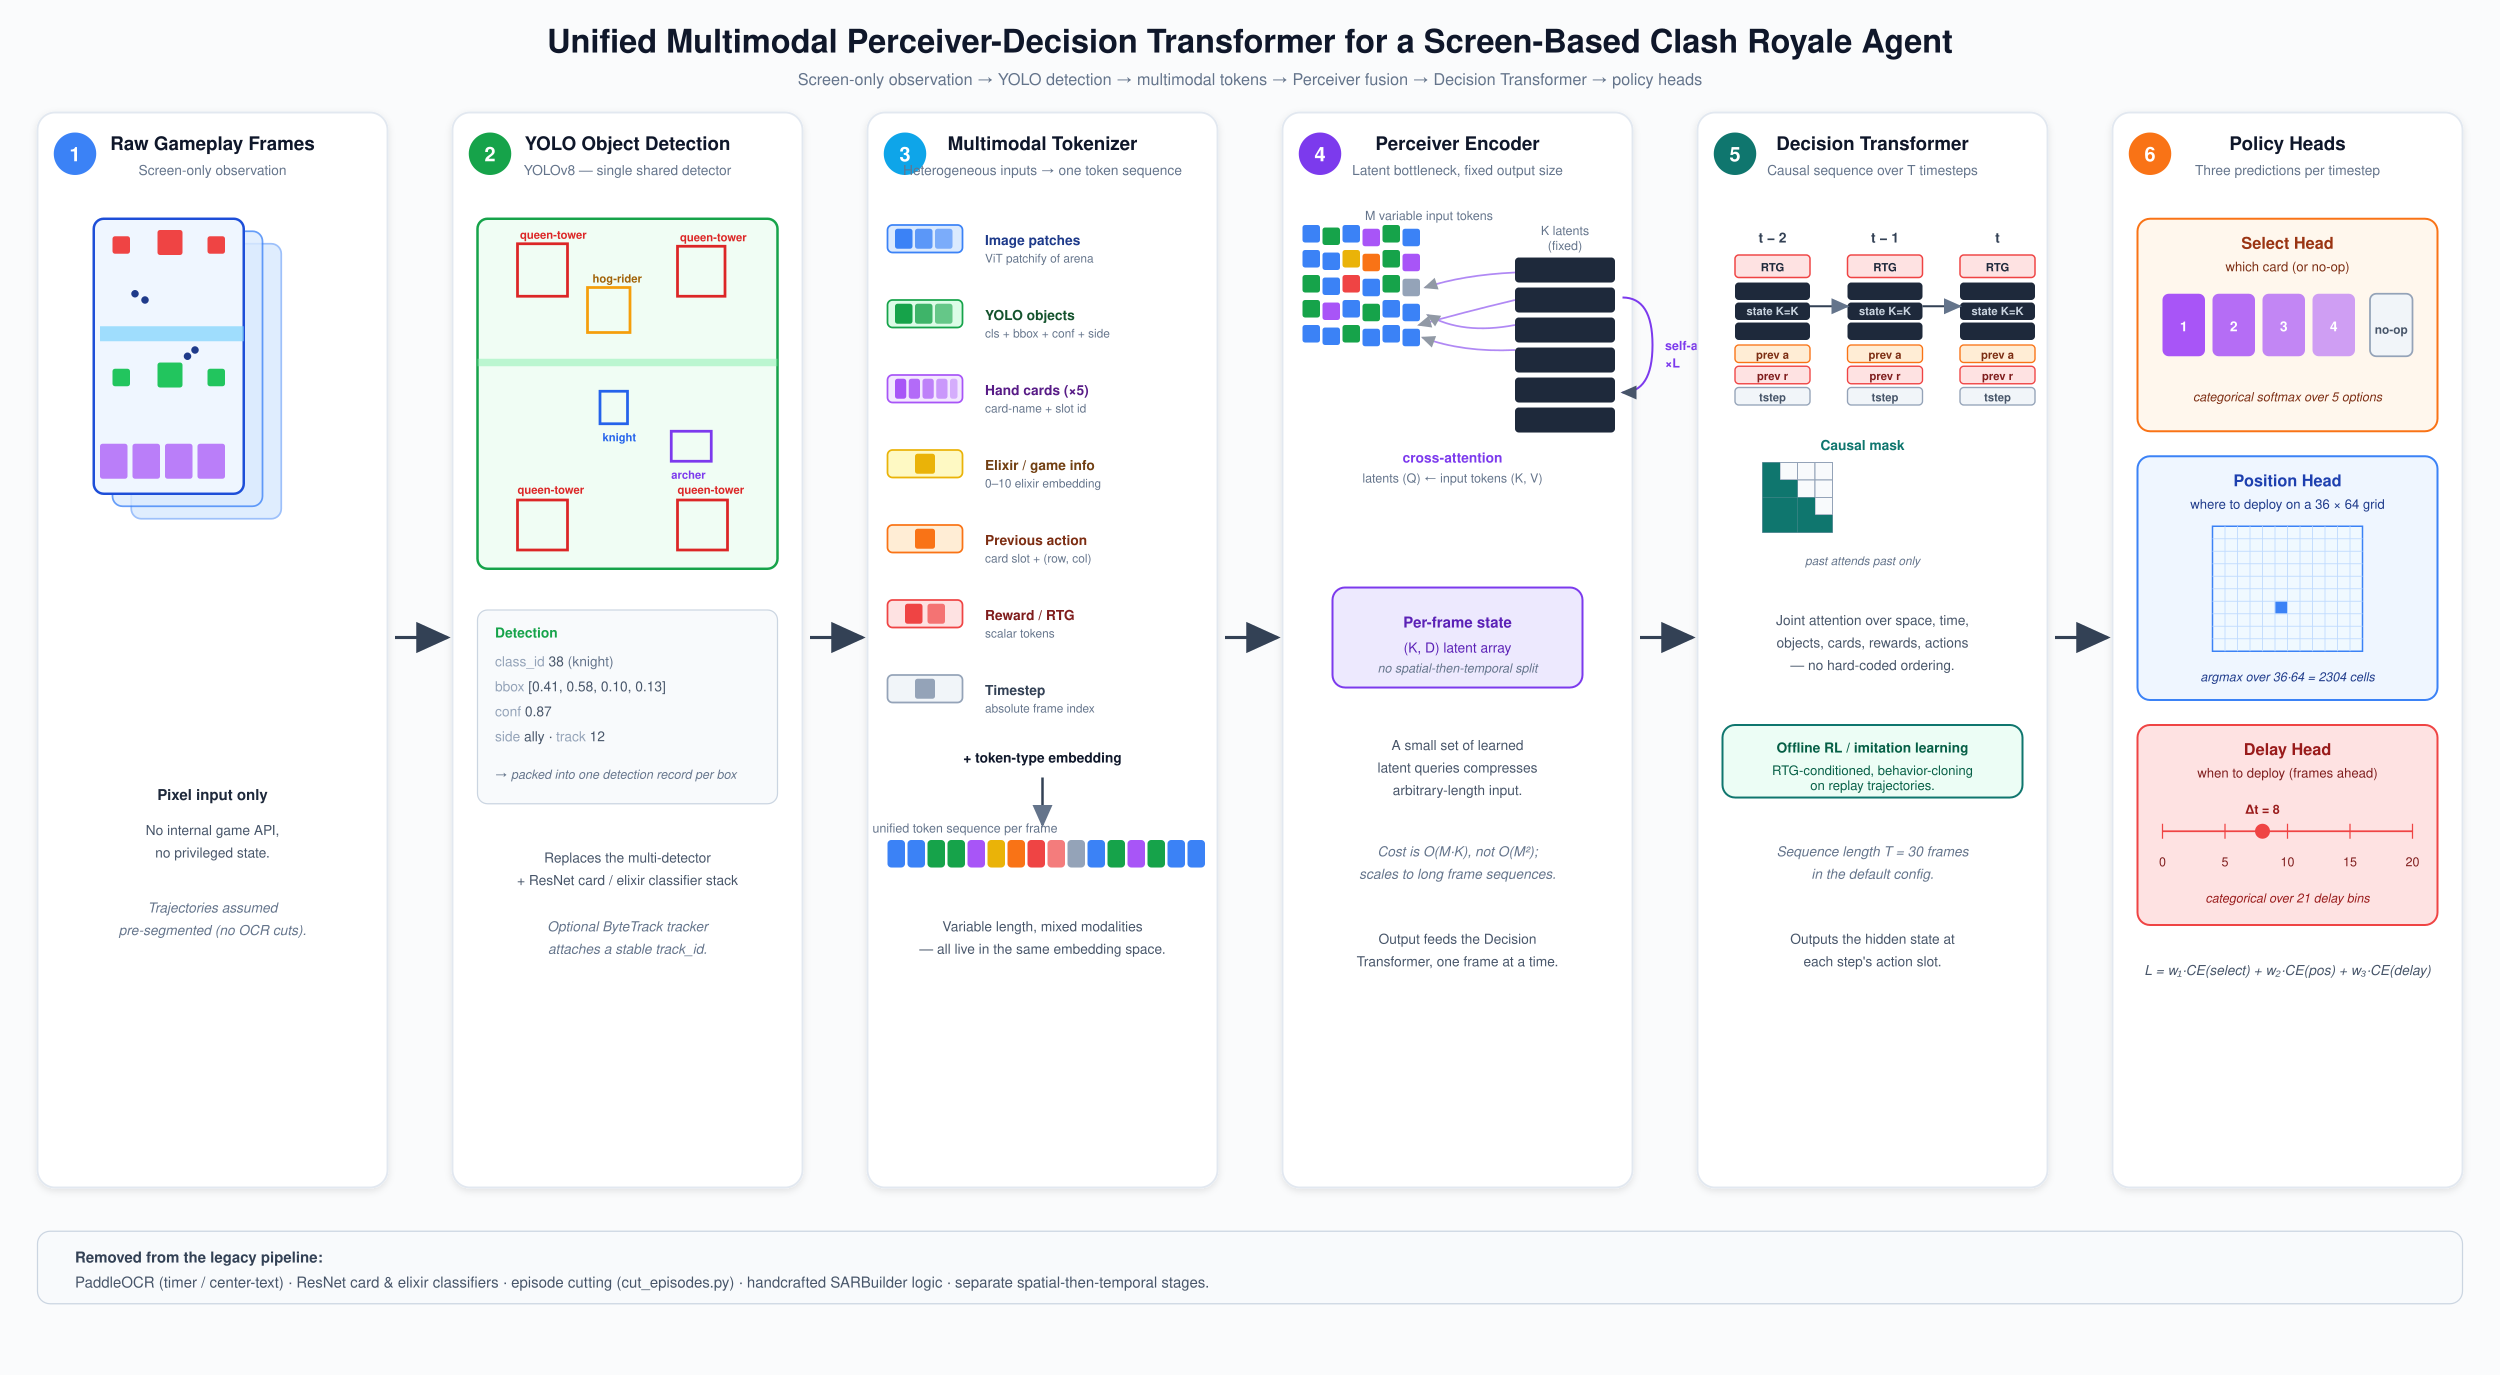
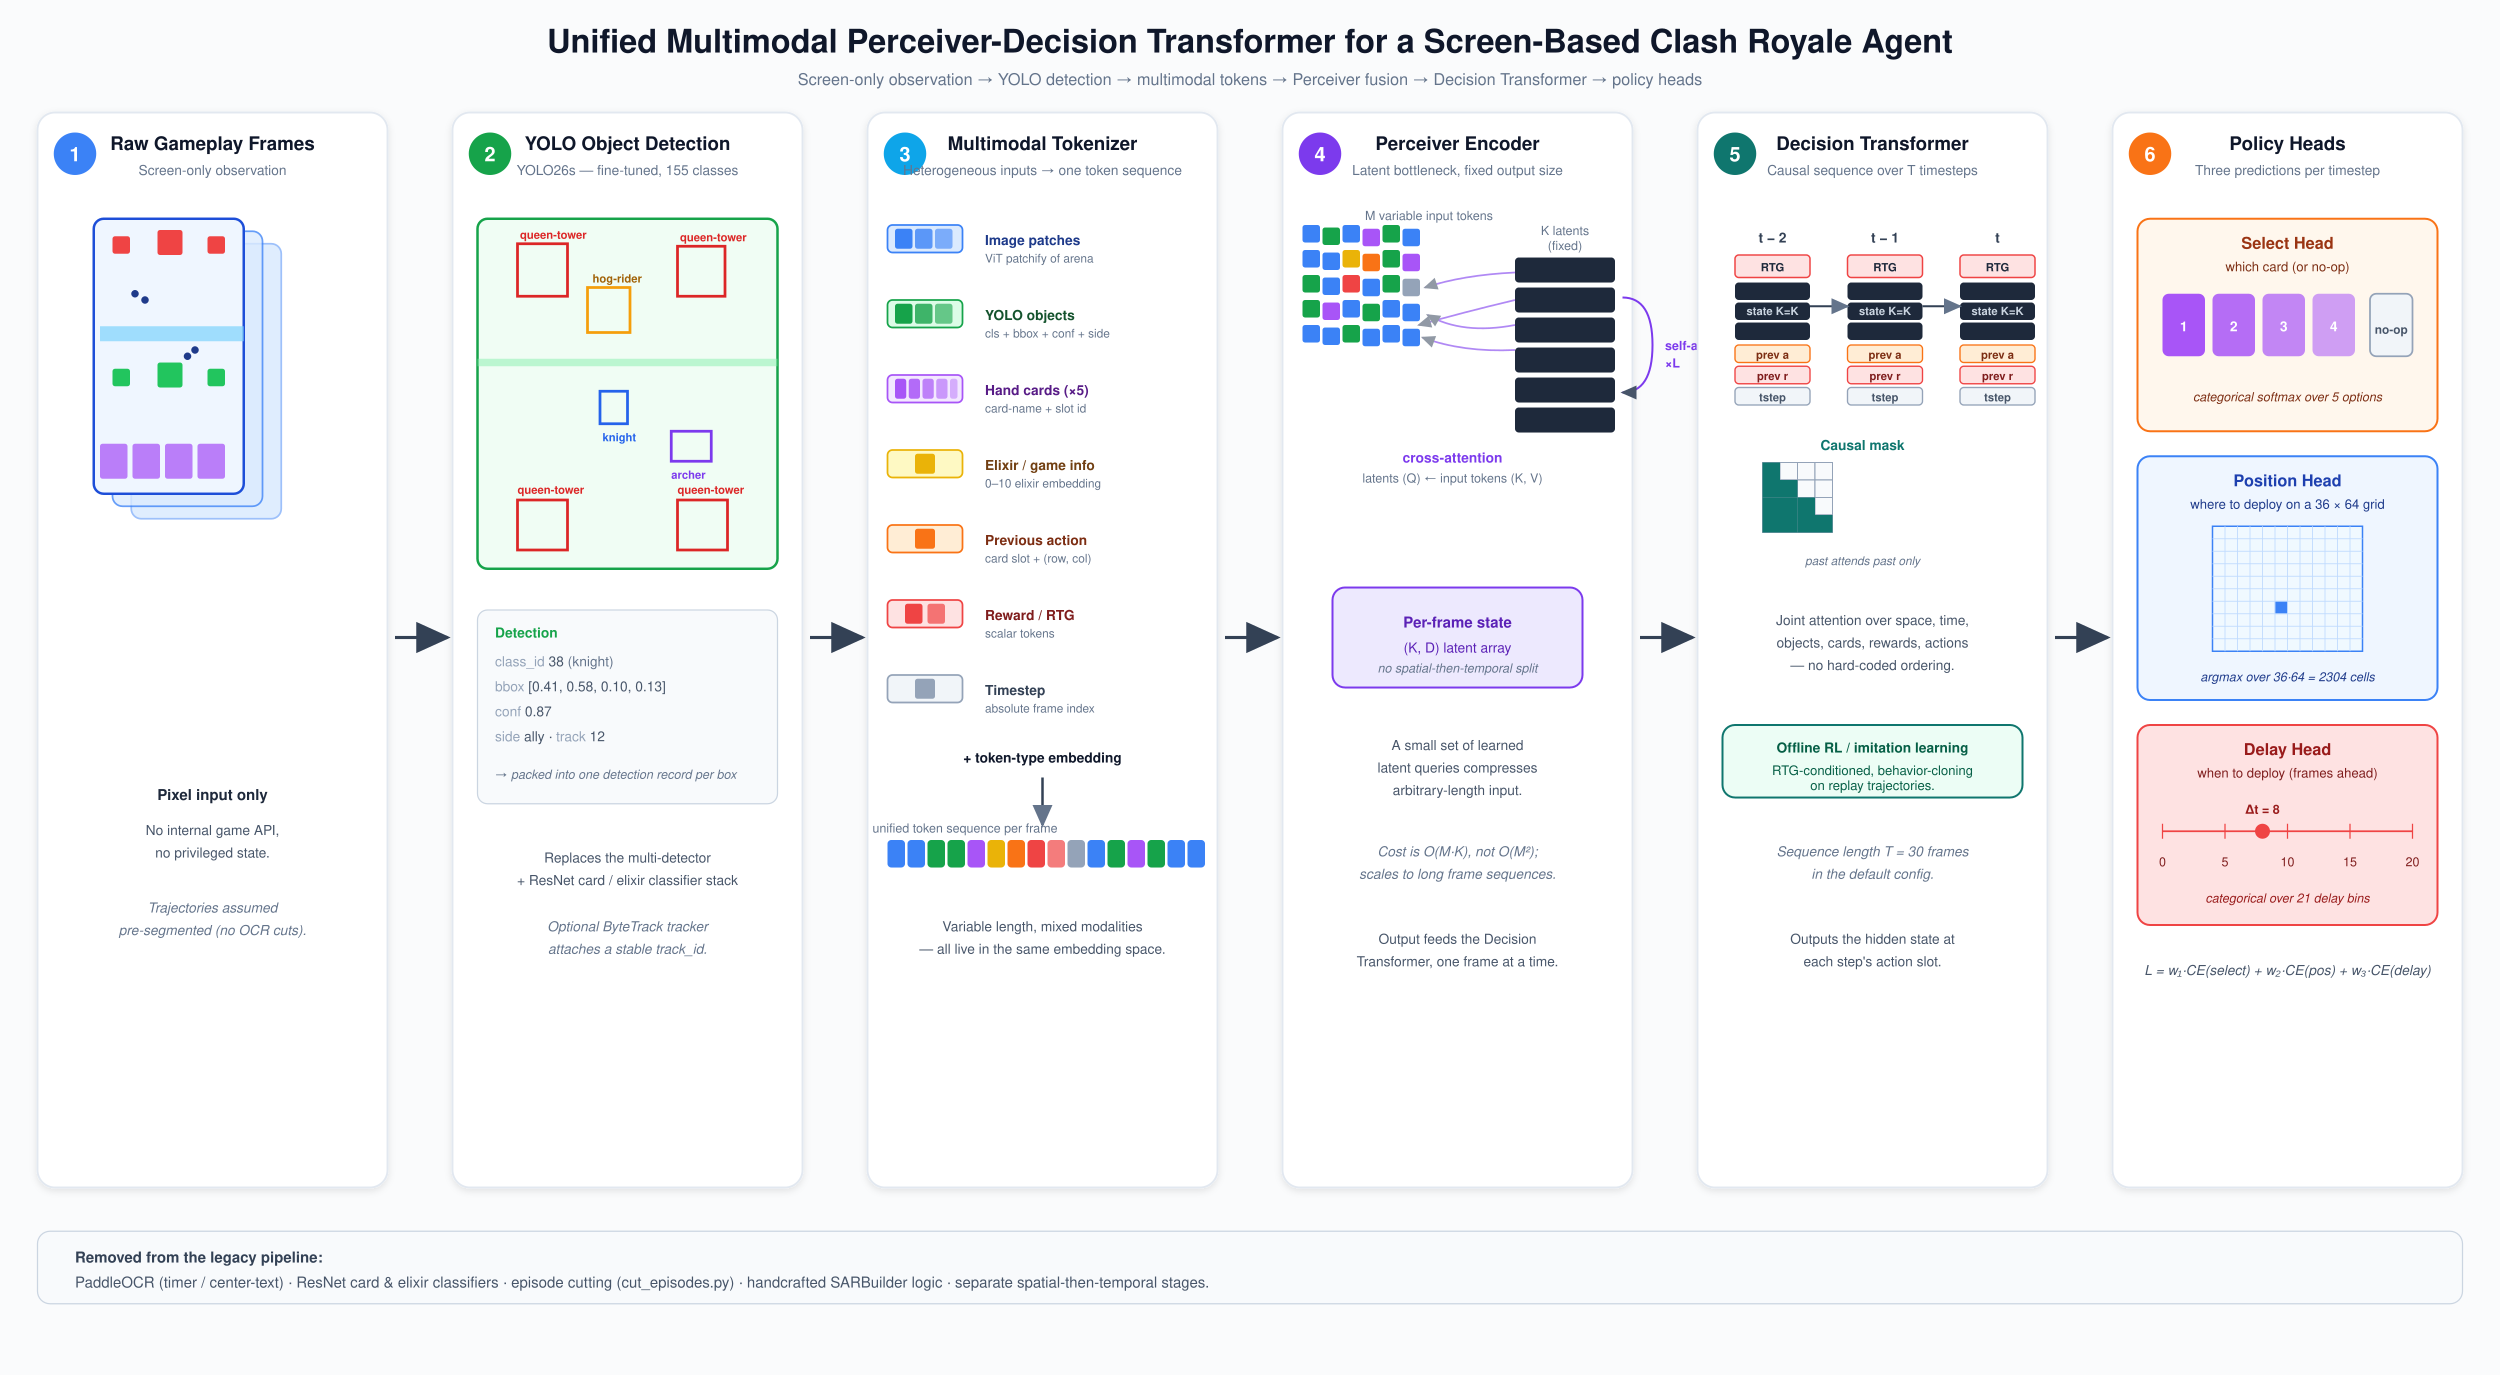
<svg xmlns="http://www.w3.org/2000/svg" viewBox="0 0 2000 1100" font-family="-apple-system, 'Helvetica Neue', Helvetica, Arial, sans-serif">
  <defs>
    <filter id="cardshadow" x="-3%" y="-3%" width="106%" height="106%">
      <feGaussianBlur in="SourceAlpha" stdDeviation="3" />
      <feOffset dx="0" dy="2" />
      <feComponentTransfer>
        <feFuncA type="linear" slope="0.10" />
      </feComponentTransfer>
      <feMerge>
        <feMergeNode />
        <feMergeNode in="SourceGraphic" />
      </feMerge>
    </filter>
    <marker id="arrowhead" markerWidth="12" markerHeight="10" refX="10" refY="5" orient="auto">
      <path d="M0,0 L0,10 L11,5 z" fill="#334155" />
    </marker>
    <marker id="arrowhead-thin" markerWidth="10" markerHeight="8" refX="8" refY="4" orient="auto">
      <path d="M0,0 L0,8 L9,4 z" fill="#64748b" />
    </marker>
    <marker id="arrowhead-curve" markerWidth="9" markerHeight="7" refX="7" refY="3.5" orient="auto">
      <path d="M0,0 L0,7 L8,3.5 z" fill="#475569" />
    </marker>
  </defs>
  <rect width="2000" height="1100" fill="#fafbfc" />
  <text x="1000" y="42" text-anchor="middle" font-size="26" font-weight="700" fill="#0f172a">
    Unified Multimodal Perceiver-Decision Transformer for a Screen-Based Clash Royale Agent
  </text>
  <text x="1000" y="68" text-anchor="middle" font-size="13" fill="#64748b">
    Screen-only observation  →  YOLO detection  →  multimodal tokens  →  Perceiver fusion  →  Decision Transformer  →  policy heads
  </text>
  <line x1="316" y1="510" x2="358" y2="510" stroke="#334155" stroke-width="2.5" marker-end="url(#arrowhead)" />
  <line x1="648" y1="510" x2="690" y2="510" stroke="#334155" stroke-width="2.5" marker-end="url(#arrowhead)" />
  <line x1="980" y1="510" x2="1022" y2="510" stroke="#334155" stroke-width="2.5" marker-end="url(#arrowhead)" />
  <line x1="1312" y1="510" x2="1354" y2="510" stroke="#334155" stroke-width="2.5" marker-end="url(#arrowhead)" />
  <line x1="1644" y1="510" x2="1686" y2="510" stroke="#334155" stroke-width="2.5" marker-end="url(#arrowhead)" />
  <g>
    <rect x="30" y="90" width="280" height="860" rx="14" fill="#ffffff" stroke="#e2e8f0" stroke-width="1.5" filter="url(#cardshadow)" />
    <circle cx="60" cy="123" r="17" fill="#3b82f6" />
    <text x="60" y="129" text-anchor="middle" font-size="16" font-weight="700" fill="white">1</text>
    <text x="170" y="120" text-anchor="middle" font-size="15" font-weight="700" fill="#0f172a">Raw Gameplay Frames</text>
    <text x="170" y="140" text-anchor="middle" font-size="11" fill="#64748b">Screen-only observation</text>
    <g transform="translate(70, 175)">
      <rect x="35" y="20" width="120" height="220" rx="8" fill="#bfdbfe" stroke="#3b82f6" stroke-width="1.4" opacity="0.5" />
      <rect x="20" y="10" width="120" height="220" rx="8" fill="#dbeafe" stroke="#3b82f6" stroke-width="1.4" opacity="0.78" />
      <rect x="5" y="0" width="120" height="220" rx="8" fill="#eff6ff" stroke="#1d4ed8" stroke-width="2" />
      <rect x="20" y="14" width="14" height="14" rx="2" fill="#ef4444" />
      <rect x="56" y="9" width="20" height="20" rx="2" fill="#ef4444" />
      <rect x="96" y="14" width="14" height="14" rx="2" fill="#ef4444" />
      <rect x="10" y="86" width="115" height="12" fill="#7dd3fc" opacity="0.7" />
      <rect x="20" y="120" width="14" height="14" rx="2" fill="#22c55e" />
      <rect x="56" y="115" width="20" height="20" rx="2" fill="#22c55e" />
      <rect x="96" y="120" width="14" height="14" rx="2" fill="#22c55e" />
      <circle cx="38" cy="60" r="3" fill="#1e3a8a" />
      <circle cx="46" cy="65" r="3" fill="#1e3a8a" />
      <circle cx="80" cy="110" r="3" fill="#1e3a8a" />
      <circle cx="86" cy="105" r="3" fill="#1e3a8a" />
      <rect x="10" y="180" width="22" height="28" rx="2" fill="#a855f7" opacity="0.75" />
      <rect x="36" y="180" width="22" height="28" rx="2" fill="#a855f7" opacity="0.75" />
      <rect x="62" y="180" width="22" height="28" rx="2" fill="#a855f7" opacity="0.75" />
      <rect x="88" y="180" width="22" height="28" rx="2" fill="#a855f7" opacity="0.75" />
    </g>
    <text x="170" y="640" text-anchor="middle" font-size="12" font-weight="600" fill="#1e293b">Pixel input only</text>
    <text x="170" y="668" text-anchor="middle" font-size="11" fill="#475569">No internal game API,</text>
    <text x="170" y="686" text-anchor="middle" font-size="11" fill="#475569">no privileged state.</text>
    <text x="170" y="730" text-anchor="middle" font-size="11" fill="#64748b" font-style="italic">Trajectories assumed</text>
    <text x="170" y="748" text-anchor="middle" font-size="11" fill="#64748b" font-style="italic">pre-segmented (no OCR cuts).</text>
  </g>
  <g>
    <rect x="362" y="90" width="280" height="860" rx="14" fill="#ffffff" stroke="#e2e8f0" stroke-width="1.5" filter="url(#cardshadow)" />
    <circle cx="392" cy="123" r="17" fill="#16a34a" />
    <text x="392" y="129" text-anchor="middle" font-size="16" font-weight="700" fill="white">2</text>
    <text x="502" y="120" text-anchor="middle" font-size="15" font-weight="700" fill="#0f172a">YOLO Object Detection</text>
-     <text x="502" y="140" text-anchor="middle" font-size="11" fill="#64748b">YOLOv8 — single shared detector</text>
+     <text x="502" y="140" text-anchor="middle" font-size="11" fill="#64748b">YOLO26s — fine-tuned, 155 classes</text>
    <g transform="translate(382, 175)">
      <rect x="0" y="0" width="240" height="280" rx="8" fill="#f0fdf4" stroke="#16a34a" stroke-width="2" />
      <line x1="0" y1="115" x2="240" y2="115" stroke="#86efac" stroke-width="6" opacity="0.5" />
      <rect x="32" y="20" width="40" height="42" fill="none" stroke="#dc2626" stroke-width="2.2" />
      <text x="34" y="16" font-size="9" font-weight="600" fill="#dc2626">queen-tower</text>
      <rect x="160" y="22" width="38" height="40" fill="none" stroke="#dc2626" stroke-width="2.2" />
      <text x="162" y="18" font-size="9" font-weight="600" fill="#dc2626">queen-tower</text>
      <rect x="88" y="55" width="34" height="36" fill="none" stroke="#f59e0b" stroke-width="2.2" />
      <text x="92" y="51" font-size="9" font-weight="600" fill="#a16207">hog-rider</text>
      <rect x="98" y="138" width="22" height="26" fill="none" stroke="#2563eb" stroke-width="2.2" />
      <text x="100" y="178" font-size="9" font-weight="600" fill="#2563eb">knight</text>
      <rect x="155" y="170" width="32" height="24" fill="none" stroke="#7c3aed" stroke-width="2.2" />
      <text x="155" y="208" font-size="9" font-weight="600" fill="#7c3aed">archer</text>
      <rect x="32" y="225" width="40" height="40" fill="none" stroke="#dc2626" stroke-width="2.2" />
      <text x="32" y="220" font-size="9" font-weight="600" fill="#dc2626">queen-tower</text>
      <rect x="160" y="225" width="40" height="40" fill="none" stroke="#dc2626" stroke-width="2.2" />
      <text x="160" y="220" font-size="9" font-weight="600" fill="#dc2626">queen-tower</text>
    </g>
    <g transform="translate(382, 488)">
      <rect x="0" y="0" width="240" height="155" rx="8" fill="#f8fafc" stroke="#cbd5e1" stroke-width="1" />
      <text x="14" y="22" font-size="11" font-weight="700" fill="#16a34a">Detection</text>
      <text x="14" y="45" font-size="11" fill="#475569">
        <tspan fill="#94a3b8">class_id  </tspan> 38  <tspan fill="#64748b">(knight)</tspan>
      </text>
      <text x="14" y="65" font-size="11" fill="#475569">
        <tspan fill="#94a3b8">bbox      </tspan> [0.41, 0.58, 0.10, 0.13]</text>
      <text x="14" y="85" font-size="11" fill="#475569">
        <tspan fill="#94a3b8">conf      </tspan> 0.87</text>
      <text x="14" y="105" font-size="11" fill="#475569">
        <tspan fill="#94a3b8">side      </tspan> ally  ·  <tspan fill="#94a3b8">track</tspan> 12</text>
      <text x="14" y="135" font-size="10" fill="#64748b" font-style="italic">→ packed into one detection record per box</text>
    </g>
    <text x="502" y="690" text-anchor="middle" font-size="11" fill="#475569">Replaces the multi-detector</text>
    <text x="502" y="708" text-anchor="middle" font-size="11" fill="#475569">+ ResNet card / elixir classifier stack</text>
    <text x="502" y="745" text-anchor="middle" font-size="11" fill="#64748b" font-style="italic">Optional ByteTrack tracker</text>
    <text x="502" y="763" text-anchor="middle" font-size="11" fill="#64748b" font-style="italic">attaches a stable track_id.</text>
  </g>
  <g>
    <rect x="694" y="90" width="280" height="860" rx="14" fill="#ffffff" stroke="#e2e8f0" stroke-width="1.5" filter="url(#cardshadow)" />
    <circle cx="724" cy="123" r="17" fill="#0ea5e9" />
    <text x="724" y="129" text-anchor="middle" font-size="16" font-weight="700" fill="white">3</text>
    <text x="834" y="120" text-anchor="middle" font-size="15" font-weight="700" fill="#0f172a">Multimodal Tokenizer</text>
    <text x="834" y="140" text-anchor="middle" font-size="11" fill="#64748b">Heterogeneous inputs → one token sequence</text>
    <g font-size="11" fill="#0f172a">
      <g transform="translate(710, 180)">
        <rect width="60" height="22" rx="4" fill="#dbeafe" stroke="#3b82f6" stroke-width="1.4" />
        <rect x="6" y="3" width="14" height="16" rx="2" fill="#3b82f6" />
        <rect x="22" y="3" width="14" height="16" rx="2" fill="#3b82f6" opacity="0.8" />
        <rect x="38" y="3" width="14" height="16" rx="2" fill="#3b82f6" opacity="0.6" />
        <text x="78" y="16" font-weight="600" fill="#1e3a8a">Image patches</text>
        <text x="78" y="30" font-size="9.5" fill="#64748b">ViT patchify of arena</text>
      </g>
      <g transform="translate(710, 240)">
        <rect width="60" height="22" rx="4" fill="#dcfce7" stroke="#16a34a" stroke-width="1.4" />
        <rect x="6" y="3" width="14" height="16" rx="2" fill="#16a34a" />
        <rect x="22" y="3" width="14" height="16" rx="2" fill="#16a34a" opacity="0.8" />
        <rect x="38" y="3" width="14" height="16" rx="2" fill="#16a34a" opacity="0.6" />
        <text x="78" y="16" font-weight="600" fill="#14532d">YOLO objects</text>
        <text x="78" y="30" font-size="9.5" fill="#64748b">cls + bbox + conf + side</text>
      </g>
      <g transform="translate(710, 300)">
        <rect width="60" height="22" rx="4" fill="#f3e8ff" stroke="#a855f7" stroke-width="1.4" />
        <rect x="6" y="3" width="9" height="16" rx="2" fill="#a855f7" />
        <rect x="17" y="3" width="9" height="16" rx="2" fill="#a855f7" opacity="0.85" />
        <rect x="28" y="3" width="9" height="16" rx="2" fill="#a855f7" opacity="0.7" />
        <rect x="39" y="3" width="9" height="16" rx="2" fill="#a855f7" opacity="0.55" />
        <rect x="50" y="3" width="6" height="16" rx="2" fill="#a855f7" opacity="0.4" />
        <text x="78" y="16" font-weight="600" fill="#581c87">Hand cards (×5)</text>
        <text x="78" y="30" font-size="9.5" fill="#64748b">card-name + slot id</text>
      </g>
      <g transform="translate(710, 360)">
        <rect width="60" height="22" rx="4" fill="#fef9c3" stroke="#eab308" stroke-width="1.4" />
        <rect x="22" y="3" width="16" height="16" rx="2" fill="#eab308" />
        <text x="78" y="16" font-weight="600" fill="#713f12">Elixir / game info</text>
        <text x="78" y="30" font-size="9.5" fill="#64748b">0–10 elixir embedding</text>
      </g>
      <g transform="translate(710, 420)">
        <rect width="60" height="22" rx="4" fill="#ffedd5" stroke="#f97316" stroke-width="1.4" />
        <rect x="22" y="3" width="16" height="16" rx="2" fill="#f97316" />
        <text x="78" y="16" font-weight="600" fill="#7c2d12">Previous action</text>
        <text x="78" y="30" font-size="9.5" fill="#64748b">card slot + (row, col)</text>
      </g>
      <g transform="translate(710, 480)">
        <rect width="60" height="22" rx="4" fill="#fee2e2" stroke="#ef4444" stroke-width="1.4" />
        <rect x="14" y="3" width="14" height="16" rx="2" fill="#ef4444" />
        <rect x="32" y="3" width="14" height="16" rx="2" fill="#ef4444" opacity="0.7" />
        <text x="78" y="16" font-weight="600" fill="#7f1d1d">Reward / RTG</text>
        <text x="78" y="30" font-size="9.5" fill="#64748b">scalar tokens</text>
      </g>
      <g transform="translate(710, 540)">
        <rect width="60" height="22" rx="4" fill="#f1f5f9" stroke="#94a3b8" stroke-width="1.4" />
        <rect x="22" y="3" width="16" height="16" rx="2" fill="#94a3b8" />
        <text x="78" y="16" font-weight="600" fill="#334155">Timestep</text>
        <text x="78" y="30" font-size="9.5" fill="#64748b">absolute frame index</text>
      </g>
    </g>
    <text x="834" y="610" text-anchor="middle" font-size="11" fill="#0f172a" font-weight="600">+ token-type embedding</text>
    <line x1="834" y1="622" x2="834" y2="660" stroke="#334155" stroke-width="2" marker-end="url(#arrowhead-thin)" />
    <g transform="translate(710, 670)">
      <text x="62" y="-4" font-size="10" fill="#64748b" text-anchor="middle">unified token sequence per frame</text>
      <rect x="0" y="2" width="14" height="22" rx="3" fill="#3b82f6" />
      <rect x="16" y="2" width="14" height="22" rx="3" fill="#3b82f6" />
      <rect x="32" y="2" width="14" height="22" rx="3" fill="#16a34a" />
      <rect x="48" y="2" width="14" height="22" rx="3" fill="#16a34a" />
      <rect x="64" y="2" width="14" height="22" rx="3" fill="#a855f7" />
      <rect x="80" y="2" width="14" height="22" rx="3" fill="#eab308" />
      <rect x="96" y="2" width="14" height="22" rx="3" fill="#f97316" />
      <rect x="112" y="2" width="14" height="22" rx="3" fill="#ef4444" />
      <rect x="128" y="2" width="14" height="22" rx="3" fill="#ef4444" opacity="0.7" />
      <rect x="144" y="2" width="14" height="22" rx="3" fill="#94a3b8" />
      <rect x="160" y="2" width="14" height="22" rx="3" fill="#3b82f6" />
      <rect x="176" y="2" width="14" height="22" rx="3" fill="#16a34a" />
      <rect x="192" y="2" width="14" height="22" rx="3" fill="#a855f7" />
      <rect x="208" y="2" width="14" height="22" rx="3" fill="#16a34a" />
      <rect x="224" y="2" width="14" height="22" rx="3" fill="#3b82f6" />
      <rect x="240" y="2" width="14" height="22" rx="3" fill="#3b82f6" />
    </g>
    <text x="834" y="745" text-anchor="middle" font-size="11" fill="#475569">Variable length, mixed modalities</text>
    <text x="834" y="763" text-anchor="middle" font-size="11" fill="#475569">— all live in the same embedding space.</text>
  </g>
  <g>
    <rect x="1026" y="90" width="280" height="860" rx="14" fill="#ffffff" stroke="#e2e8f0" stroke-width="1.5" filter="url(#cardshadow)" />
    <circle cx="1056" cy="123" r="17" fill="#7c3aed" />
    <text x="1056" y="129" text-anchor="middle" font-size="16" font-weight="700" fill="white">4</text>
    <text x="1166" y="120" text-anchor="middle" font-size="15" font-weight="700" fill="#0f172a">Perceiver Encoder</text>
    <text x="1166" y="140" text-anchor="middle" font-size="11" fill="#64748b">Latent bottleneck, fixed output size</text>
    <g transform="translate(1042, 180)">
      <text x="50" y="-4" font-size="10" fill="#64748b">M variable input tokens</text>
      <g>
        <rect x="0" y="0" width="14" height="14" rx="2" fill="#3b82f6" />
        <rect x="16" y="2" width="14" height="14" rx="2" fill="#16a34a" />
        <rect x="32" y="0" width="14" height="14" rx="2" fill="#3b82f6" />
        <rect x="48" y="3" width="14" height="14" rx="2" fill="#a855f7" />
        <rect x="64" y="0" width="14" height="14" rx="2" fill="#16a34a" />
        <rect x="80" y="3" width="14" height="14" rx="2" fill="#3b82f6" />
        <rect x="0" y="20" width="14" height="14" rx="2" fill="#3b82f6" />
        <rect x="16" y="22" width="14" height="14" rx="2" fill="#3b82f6" />
        <rect x="32" y="20" width="14" height="14" rx="2" fill="#eab308" />
        <rect x="48" y="23" width="14" height="14" rx="2" fill="#f97316" />
        <rect x="64" y="20" width="14" height="14" rx="2" fill="#16a34a" />
        <rect x="80" y="23" width="14" height="14" rx="2" fill="#a855f7" />
        <rect x="0" y="40" width="14" height="14" rx="2" fill="#16a34a" />
        <rect x="16" y="42" width="14" height="14" rx="2" fill="#3b82f6" />
        <rect x="32" y="40" width="14" height="14" rx="2" fill="#ef4444" />
        <rect x="48" y="43" width="14" height="14" rx="2" fill="#3b82f6" />
        <rect x="64" y="40" width="14" height="14" rx="2" fill="#16a34a" />
        <rect x="80" y="43" width="14" height="14" rx="2" fill="#94a3b8" />
        <rect x="0" y="60" width="14" height="14" rx="2" fill="#16a34a" />
        <rect x="16" y="62" width="14" height="14" rx="2" fill="#a855f7" />
        <rect x="32" y="60" width="14" height="14" rx="2" fill="#3b82f6" />
        <rect x="48" y="63" width="14" height="14" rx="2" fill="#16a34a" />
        <rect x="64" y="60" width="14" height="14" rx="2" fill="#3b82f6" />
        <rect x="80" y="63" width="14" height="14" rx="2" fill="#3b82f6" />
        <rect x="0" y="80" width="14" height="14" rx="2" fill="#3b82f6" />
        <rect x="16" y="82" width="14" height="14" rx="2" fill="#3b82f6" />
        <rect x="32" y="80" width="14" height="14" rx="2" fill="#16a34a" />
        <rect x="48" y="83" width="14" height="14" rx="2" fill="#3b82f6" />
        <rect x="64" y="80" width="14" height="14" rx="2" fill="#3b82f6" />
        <rect x="80" y="83" width="14" height="14" rx="2" fill="#3b82f6" />
      </g>
    </g>
    <g transform="translate(1212, 200)">
      <text x="40" y="-12" font-size="10" fill="#64748b" text-anchor="middle">K latents</text>
      <text x="40" y="0" font-size="10" fill="#64748b" text-anchor="middle">(fixed)</text>
      <rect x="0" y="6" width="80" height="20" rx="3" fill="#1e293b" />
      <rect x="0" y="30" width="80" height="20" rx="3" fill="#1e293b" />
      <rect x="0" y="54" width="80" height="20" rx="3" fill="#1e293b" />
      <rect x="0" y="78" width="80" height="20" rx="3" fill="#1e293b" />
      <rect x="0" y="102" width="80" height="20" rx="3" fill="#1e293b" />
      <rect x="0" y="126" width="80" height="20" rx="3" fill="#1e293b" />
      <path d="M 86 38 Q 110 38 110 76 Q 110 114 86 114" fill="none" stroke="#7c3aed" stroke-width="1.6" marker-end="url(#arrowhead-curve)" />
      <text x="120" y="80" font-size="10" fill="#7c3aed" font-weight="600">self-attn</text>
      <text x="120" y="94" font-size="10" fill="#7c3aed" font-weight="600">×L</text>
    </g>
    <g stroke="#7c3aed" stroke-width="1.4" fill="none" opacity="0.6">
      <path d="M 1212 218 Q 1170 220 1140 230" marker-end="url(#arrowhead-curve)" />
      <path d="M 1212 240 Q 1170 250 1135 260" marker-end="url(#arrowhead-curve)" />
      <path d="M 1212 260 Q 1170 268 1142 252" marker-end="url(#arrowhead-curve)" />
      <path d="M 1212 280 Q 1170 282 1138 270" marker-end="url(#arrowhead-curve)" />
    </g>
    <text x="1162" y="370" text-anchor="middle" font-size="11" font-weight="600" fill="#7c3aed">cross-attention</text>
    <text x="1162" y="386" text-anchor="middle" font-size="10" fill="#64748b">latents (Q) ← input tokens (K, V)</text>
    <g transform="translate(1066, 470)">
      <rect width="200" height="80" rx="10" fill="#ede9fe" stroke="#7c3aed" stroke-width="1.6" />
      <text x="100" y="32" text-anchor="middle" font-size="12" font-weight="700" fill="#5b21b6">Per-frame state</text>
      <text x="100" y="52" text-anchor="middle" font-size="11" fill="#5b21b6">(K, D) latent array</text>
      <text x="100" y="68" text-anchor="middle" font-size="10" fill="#64748b" font-style="italic">no spatial-then-temporal split</text>
    </g>
    <text x="1166" y="600" text-anchor="middle" font-size="11" fill="#475569">A small set of learned</text>
    <text x="1166" y="618" text-anchor="middle" font-size="11" fill="#475569">latent queries compresses</text>
    <text x="1166" y="636" text-anchor="middle" font-size="11" fill="#475569">arbitrary-length input.</text>
    <text x="1166" y="685" text-anchor="middle" font-size="11" fill="#64748b" font-style="italic">Cost is O(M·K), not O(M²);</text>
    <text x="1166" y="703" text-anchor="middle" font-size="11" fill="#64748b" font-style="italic">scales to long frame sequences.</text>
    <text x="1166" y="755" text-anchor="middle" font-size="11" fill="#475569">Output feeds the Decision</text>
    <text x="1166" y="773" text-anchor="middle" font-size="11" fill="#475569">Transformer, one frame at a time.</text>
  </g>
  <g>
    <rect x="1358" y="90" width="280" height="860" rx="14" fill="#ffffff" stroke="#e2e8f0" stroke-width="1.5" filter="url(#cardshadow)" />
    <circle cx="1388" cy="123" r="17" fill="#0f766e" />
    <text x="1388" y="129" text-anchor="middle" font-size="16" font-weight="700" fill="white">5</text>
    <text x="1498" y="120" text-anchor="middle" font-size="15" font-weight="700" fill="#0f172a">Decision Transformer</text>
    <text x="1498" y="140" text-anchor="middle" font-size="11" fill="#64748b">Causal sequence over T timesteps</text>
    <g transform="translate(1378, 180)">
      <text x="40" y="14" text-anchor="middle" font-size="11" font-weight="700" fill="#334155">t − 2</text>
      <text x="130" y="14" text-anchor="middle" font-size="11" font-weight="700" fill="#334155">t − 1</text>
      <text x="220" y="14" text-anchor="middle" font-size="11" font-weight="700" fill="#334155">t</text>
      <g font-size="9" fill="#1e293b">
        <g transform="translate(10, 24)">
          <rect width="60" height="18" rx="3" fill="#fee2e2" stroke="#ef4444" stroke-width="1.2" />
          <text x="30" y="13" text-anchor="middle" font-weight="600">RTG</text>
          <rect y="22" width="60" height="14" rx="3" fill="#1e293b" />
          <rect y="38" width="60" height="14" rx="3" fill="#1e293b" />
          <rect y="54" width="60" height="14" rx="3" fill="#1e293b" />
          <text x="30" y="48" text-anchor="middle" fill="#cbd5e1" font-weight="600">state K=K</text>
          <rect y="72" width="60" height="14" rx="3" fill="#ffedd5" stroke="#f97316" stroke-width="1.1" />
          <text x="30" y="83" text-anchor="middle" font-weight="600" fill="#7c2d12">prev a</text>
          <rect y="89" width="60" height="14" rx="3" fill="#fee2e2" stroke="#ef4444" stroke-width="1.1" />
          <text x="30" y="100" text-anchor="middle" font-weight="600" fill="#7f1d1d">prev r</text>
          <rect y="106" width="60" height="14" rx="3" fill="#f1f5f9" stroke="#94a3b8" stroke-width="1.1" />
          <text x="30" y="117" text-anchor="middle" font-weight="600" fill="#475569">tstep</text>
        </g>
        <g transform="translate(100, 24)">
          <rect width="60" height="18" rx="3" fill="#fee2e2" stroke="#ef4444" stroke-width="1.2" />
          <text x="30" y="13" text-anchor="middle" font-weight="600">RTG</text>
          <rect y="22" width="60" height="14" rx="3" fill="#1e293b" />
          <rect y="38" width="60" height="14" rx="3" fill="#1e293b" />
          <rect y="54" width="60" height="14" rx="3" fill="#1e293b" />
          <text x="30" y="48" text-anchor="middle" fill="#cbd5e1" font-weight="600">state K=K</text>
          <rect y="72" width="60" height="14" rx="3" fill="#ffedd5" stroke="#f97316" stroke-width="1.1" />
          <text x="30" y="83" text-anchor="middle" font-weight="600" fill="#7c2d12">prev a</text>
          <rect y="89" width="60" height="14" rx="3" fill="#fee2e2" stroke="#ef4444" stroke-width="1.1" />
          <text x="30" y="100" text-anchor="middle" font-weight="600" fill="#7f1d1d">prev r</text>
          <rect y="106" width="60" height="14" rx="3" fill="#f1f5f9" stroke="#94a3b8" stroke-width="1.1" />
          <text x="30" y="117" text-anchor="middle" font-weight="600" fill="#475569">tstep</text>
        </g>
        <g transform="translate(190, 24)">
          <rect width="60" height="18" rx="3" fill="#fee2e2" stroke="#ef4444" stroke-width="1.2" />
          <text x="30" y="13" text-anchor="middle" font-weight="600">RTG</text>
          <rect y="22" width="60" height="14" rx="3" fill="#1e293b" />
          <rect y="38" width="60" height="14" rx="3" fill="#1e293b" />
          <rect y="54" width="60" height="14" rx="3" fill="#1e293b" />
          <text x="30" y="48" text-anchor="middle" fill="#cbd5e1" font-weight="600">state K=K</text>
          <rect y="72" width="60" height="14" rx="3" fill="#ffedd5" stroke="#f97316" stroke-width="1.1" />
          <text x="30" y="83" text-anchor="middle" font-weight="600" fill="#7c2d12">prev a</text>
          <rect y="89" width="60" height="14" rx="3" fill="#fee2e2" stroke="#ef4444" stroke-width="1.1" />
          <text x="30" y="100" text-anchor="middle" font-weight="600" fill="#7f1d1d">prev r</text>
          <rect y="106" width="60" height="14" rx="3" fill="#f1f5f9" stroke="#94a3b8" stroke-width="1.1" />
          <text x="30" y="117" text-anchor="middle" font-weight="600" fill="#475569">tstep</text>
        </g>
      </g>
      <line x1="70" y1="65" x2="100" y2="65" stroke="#334155" stroke-width="1.6" marker-end="url(#arrowhead-thin)" />
      <line x1="160" y1="65" x2="190" y2="65" stroke="#334155" stroke-width="1.6" marker-end="url(#arrowhead-thin)" />
    </g>
    <g transform="translate(1410, 360)">
      <text x="80" y="0" text-anchor="middle" font-size="11" font-weight="600" fill="#0f766e">Causal mask</text>
      <g stroke="#94a3b8" stroke-width="0.8" fill="#f8fafc">
        <rect x="0" y="10" width="14" height="14" />
        <rect x="14" y="10" width="14" height="14" />
        <rect x="28" y="10" width="14" height="14" />
        <rect x="42" y="10" width="14" height="14" />
        <rect x="0" y="24" width="14" height="14" />
        <rect x="14" y="24" width="14" height="14" />
        <rect x="28" y="24" width="14" height="14" />
        <rect x="42" y="24" width="14" height="14" />
        <rect x="0" y="38" width="14" height="14" />
        <rect x="14" y="38" width="14" height="14" />
        <rect x="28" y="38" width="14" height="14" />
        <rect x="42" y="38" width="14" height="14" />
        <rect x="0" y="52" width="14" height="14" />
        <rect x="14" y="52" width="14" height="14" />
        <rect x="28" y="52" width="14" height="14" />
        <rect x="42" y="52" width="14" height="14" />
      </g>
      <g fill="#0f766e">
        <rect x="0" y="10" width="14" height="14" />
        <rect x="0" y="24" width="14" height="14" />
        <rect x="14" y="24" width="14" height="14" />
        <rect x="0" y="38" width="14" height="14" />
        <rect x="14" y="38" width="14" height="14" />
        <rect x="28" y="38" width="14" height="14" />
        <rect x="0" y="52" width="14" height="14" />
        <rect x="14" y="52" width="14" height="14" />
        <rect x="28" y="52" width="14" height="14" />
        <rect x="42" y="52" width="14" height="14" />
      </g>
      <text x="80" y="92" text-anchor="middle" font-size="9.5" fill="#64748b" font-style="italic">past attends past only</text>
    </g>
    <text x="1498" y="500" text-anchor="middle" font-size="11" fill="#475569">Joint attention over space, time,</text>
    <text x="1498" y="518" text-anchor="middle" font-size="11" fill="#475569">objects, cards, rewards, actions</text>
    <text x="1498" y="536" text-anchor="middle" font-size="11" fill="#475569">— no hard-coded ordering.</text>
    <g transform="translate(1378, 580)">
      <rect width="240" height="58" rx="10" fill="#ecfdf5" stroke="#0f766e" stroke-width="1.6" />
      <text x="120" y="22" text-anchor="middle" font-size="11" font-weight="700" fill="#065f46">Offline RL / imitation learning</text>
      <text x="120" y="40" text-anchor="middle" font-size="10.5" fill="#065f46">RTG-conditioned, behavior-cloning</text>
      <text x="120" y="52" text-anchor="middle" font-size="10.5" fill="#065f46">on replay trajectories.</text>
    </g>
    <text x="1498" y="685" text-anchor="middle" font-size="11" fill="#64748b" font-style="italic">Sequence length T = 30 frames</text>
    <text x="1498" y="703" text-anchor="middle" font-size="11" fill="#64748b" font-style="italic">in the default config.</text>
    <text x="1498" y="755" text-anchor="middle" font-size="11" fill="#475569">Outputs the hidden state at</text>
    <text x="1498" y="773" text-anchor="middle" font-size="11" fill="#475569">each step's action slot.</text>
  </g>
  <g>
    <rect x="1690" y="90" width="280" height="860" rx="14" fill="#ffffff" stroke="#e2e8f0" stroke-width="1.5" filter="url(#cardshadow)" />
    <circle cx="1720" cy="123" r="17" fill="#f97316" />
    <text x="1720" y="129" text-anchor="middle" font-size="16" font-weight="700" fill="white">6</text>
    <text x="1830" y="120" text-anchor="middle" font-size="15" font-weight="700" fill="#0f172a">Policy Heads</text>
    <text x="1830" y="140" text-anchor="middle" font-size="11" fill="#64748b">Three predictions per timestep</text>
    <g transform="translate(1710, 175)">
      <rect width="240" height="170" rx="10" fill="#fff7ed" stroke="#f97316" stroke-width="1.6" />
      <text x="120" y="24" text-anchor="middle" font-size="13" font-weight="700" fill="#9a3412">Select Head</text>
      <text x="120" y="42" text-anchor="middle" font-size="10.5" fill="#7c2d12">which card (or no-op)</text>
      <g transform="translate(20, 60)">
        <rect x="0" y="0" width="34" height="50" rx="5" fill="#a855f7" />
        <text x="17" y="30" text-anchor="middle" font-size="11" font-weight="700" fill="white">1</text>
        <rect x="40" y="0" width="34" height="50" rx="5" fill="#a855f7" opacity="0.85" />
        <text x="57" y="30" text-anchor="middle" font-size="11" font-weight="700" fill="white">2</text>
        <rect x="80" y="0" width="34" height="50" rx="5" fill="#a855f7" opacity="0.7" />
        <text x="97" y="30" text-anchor="middle" font-size="11" font-weight="700" fill="white">3</text>
        <rect x="120" y="0" width="34" height="50" rx="5" fill="#a855f7" opacity="0.55" />
        <text x="137" y="30" text-anchor="middle" font-size="11" font-weight="700" fill="white">4</text>
        <rect x="166" y="0" width="34" height="50" rx="5" fill="#f1f5f9" stroke="#94a3b8" stroke-width="1.4" />
        <text x="183" y="32" text-anchor="middle" font-size="9.5" font-weight="700" fill="#475569">no-op</text>
      </g>
      <text x="120" y="146" text-anchor="middle" font-size="10" fill="#7c2d12" font-style="italic">categorical softmax over 5 options</text>
    </g>
    <g transform="translate(1710, 365)">
      <rect width="240" height="195" rx="10" fill="#eff6ff" stroke="#3b82f6" stroke-width="1.6" />
      <text x="120" y="24" text-anchor="middle" font-size="13" font-weight="700" fill="#1e40af">Position Head</text>
      <text x="120" y="42" text-anchor="middle" font-size="10.5" fill="#1e3a8a">where to deploy on a 36 × 64 grid</text>
      <g transform="translate(60, 56)" stroke="#bfdbfe" stroke-width="0.7" fill="#ffffff">
        <g>
          <rect x="0" y="0" width="120" height="100" fill="#f0f9ff" stroke="#3b82f6" stroke-width="1.2" />
        </g>
        <g>
          <line x1="10" y1="0" x2="10" y2="100" />
          <line x1="20" y1="0" x2="20" y2="100" />
          <line x1="30" y1="0" x2="30" y2="100" />
          <line x1="40" y1="0" x2="40" y2="100" />
          <line x1="50" y1="0" x2="50" y2="100" />
          <line x1="60" y1="0" x2="60" y2="100" />
          <line x1="70" y1="0" x2="70" y2="100" />
          <line x1="80" y1="0" x2="80" y2="100" />
          <line x1="90" y1="0" x2="90" y2="100" />
          <line x1="100" y1="0" x2="100" y2="100" />
          <line x1="110" y1="0" x2="110" y2="100" />
          <line x1="0" y1="10" x2="120" y2="10" />
          <line x1="0" y1="20" x2="120" y2="20" />
          <line x1="0" y1="30" x2="120" y2="30" />
          <line x1="0" y1="40" x2="120" y2="40" />
          <line x1="0" y1="50" x2="120" y2="50" />
          <line x1="0" y1="60" x2="120" y2="60" />
          <line x1="0" y1="70" x2="120" y2="70" />
          <line x1="0" y1="80" x2="120" y2="80" />
          <line x1="0" y1="90" x2="120" y2="90" />
        </g>
        <rect x="50" y="60" width="10" height="10" fill="#3b82f6" />
      </g>
      <text x="120" y="180" text-anchor="middle" font-size="10" fill="#1e3a8a" font-style="italic">argmax over 36·64 = 2304 cells</text>
    </g>
    <g transform="translate(1710, 580)">
      <rect width="240" height="160" rx="10" fill="#fee2e2" stroke="#ef4444" stroke-width="1.6" />
      <text x="120" y="24" text-anchor="middle" font-size="13" font-weight="700" fill="#991b1b">Delay Head</text>
      <text x="120" y="42" text-anchor="middle" font-size="10.5" fill="#7f1d1d">when to deploy (frames ahead)</text>
      <g transform="translate(20, 65)">
        <line x1="0" y1="20" x2="200" y2="20" stroke="#ef4444" stroke-width="1.4" />
        <g stroke="#ef4444" stroke-width="1">
          <line x1="0" y1="14" x2="0" y2="26" />
          <line x1="50" y1="14" x2="50" y2="26" />
          <line x1="100" y1="14" x2="100" y2="26" />
          <line x1="150" y1="14" x2="150" y2="26" />
          <line x1="200" y1="14" x2="200" y2="26" />
        </g>
        <text x="0" y="48" text-anchor="middle" font-size="10" fill="#7f1d1d">0</text>
        <text x="50" y="48" text-anchor="middle" font-size="10" fill="#7f1d1d">5</text>
        <text x="100" y="48" text-anchor="middle" font-size="10" fill="#7f1d1d">10</text>
        <text x="150" y="48" text-anchor="middle" font-size="10" fill="#7f1d1d">15</text>
        <text x="200" y="48" text-anchor="middle" font-size="10" fill="#7f1d1d">20</text>
        <circle cx="80" cy="20" r="6" fill="#ef4444" />
        <text x="80" y="6" text-anchor="middle" font-size="10" font-weight="700" fill="#991b1b">Δt = 8</text>
      </g>
      <text x="120" y="142" text-anchor="middle" font-size="10" fill="#991b1b" font-style="italic">categorical over 21 delay bins</text>
    </g>
    <text x="1830" y="780" text-anchor="middle" font-size="11" fill="#475569" font-style="italic">L = w₁·CE(select) + w₂·CE(pos) + w₃·CE(delay)</text>
  </g>
  <g transform="translate(0, 985)">
    <rect x="30" y="0" width="1940" height="58" rx="10" fill="#f8fafc" stroke="#cbd5e1" stroke-width="1" />
    <text x="60" y="25" font-size="12" font-weight="700" fill="#334155">Removed from the legacy pipeline:</text>
    <text x="60" y="45" font-size="12" fill="#475569">PaddleOCR (timer / center-text)  ·  ResNet card &amp; elixir classifiers  ·  episode cutting (cut_episodes.py)  ·  handcrafted SARBuilder logic  ·  separate spatial-then-temporal stages.</text>
  </g>
</svg>
